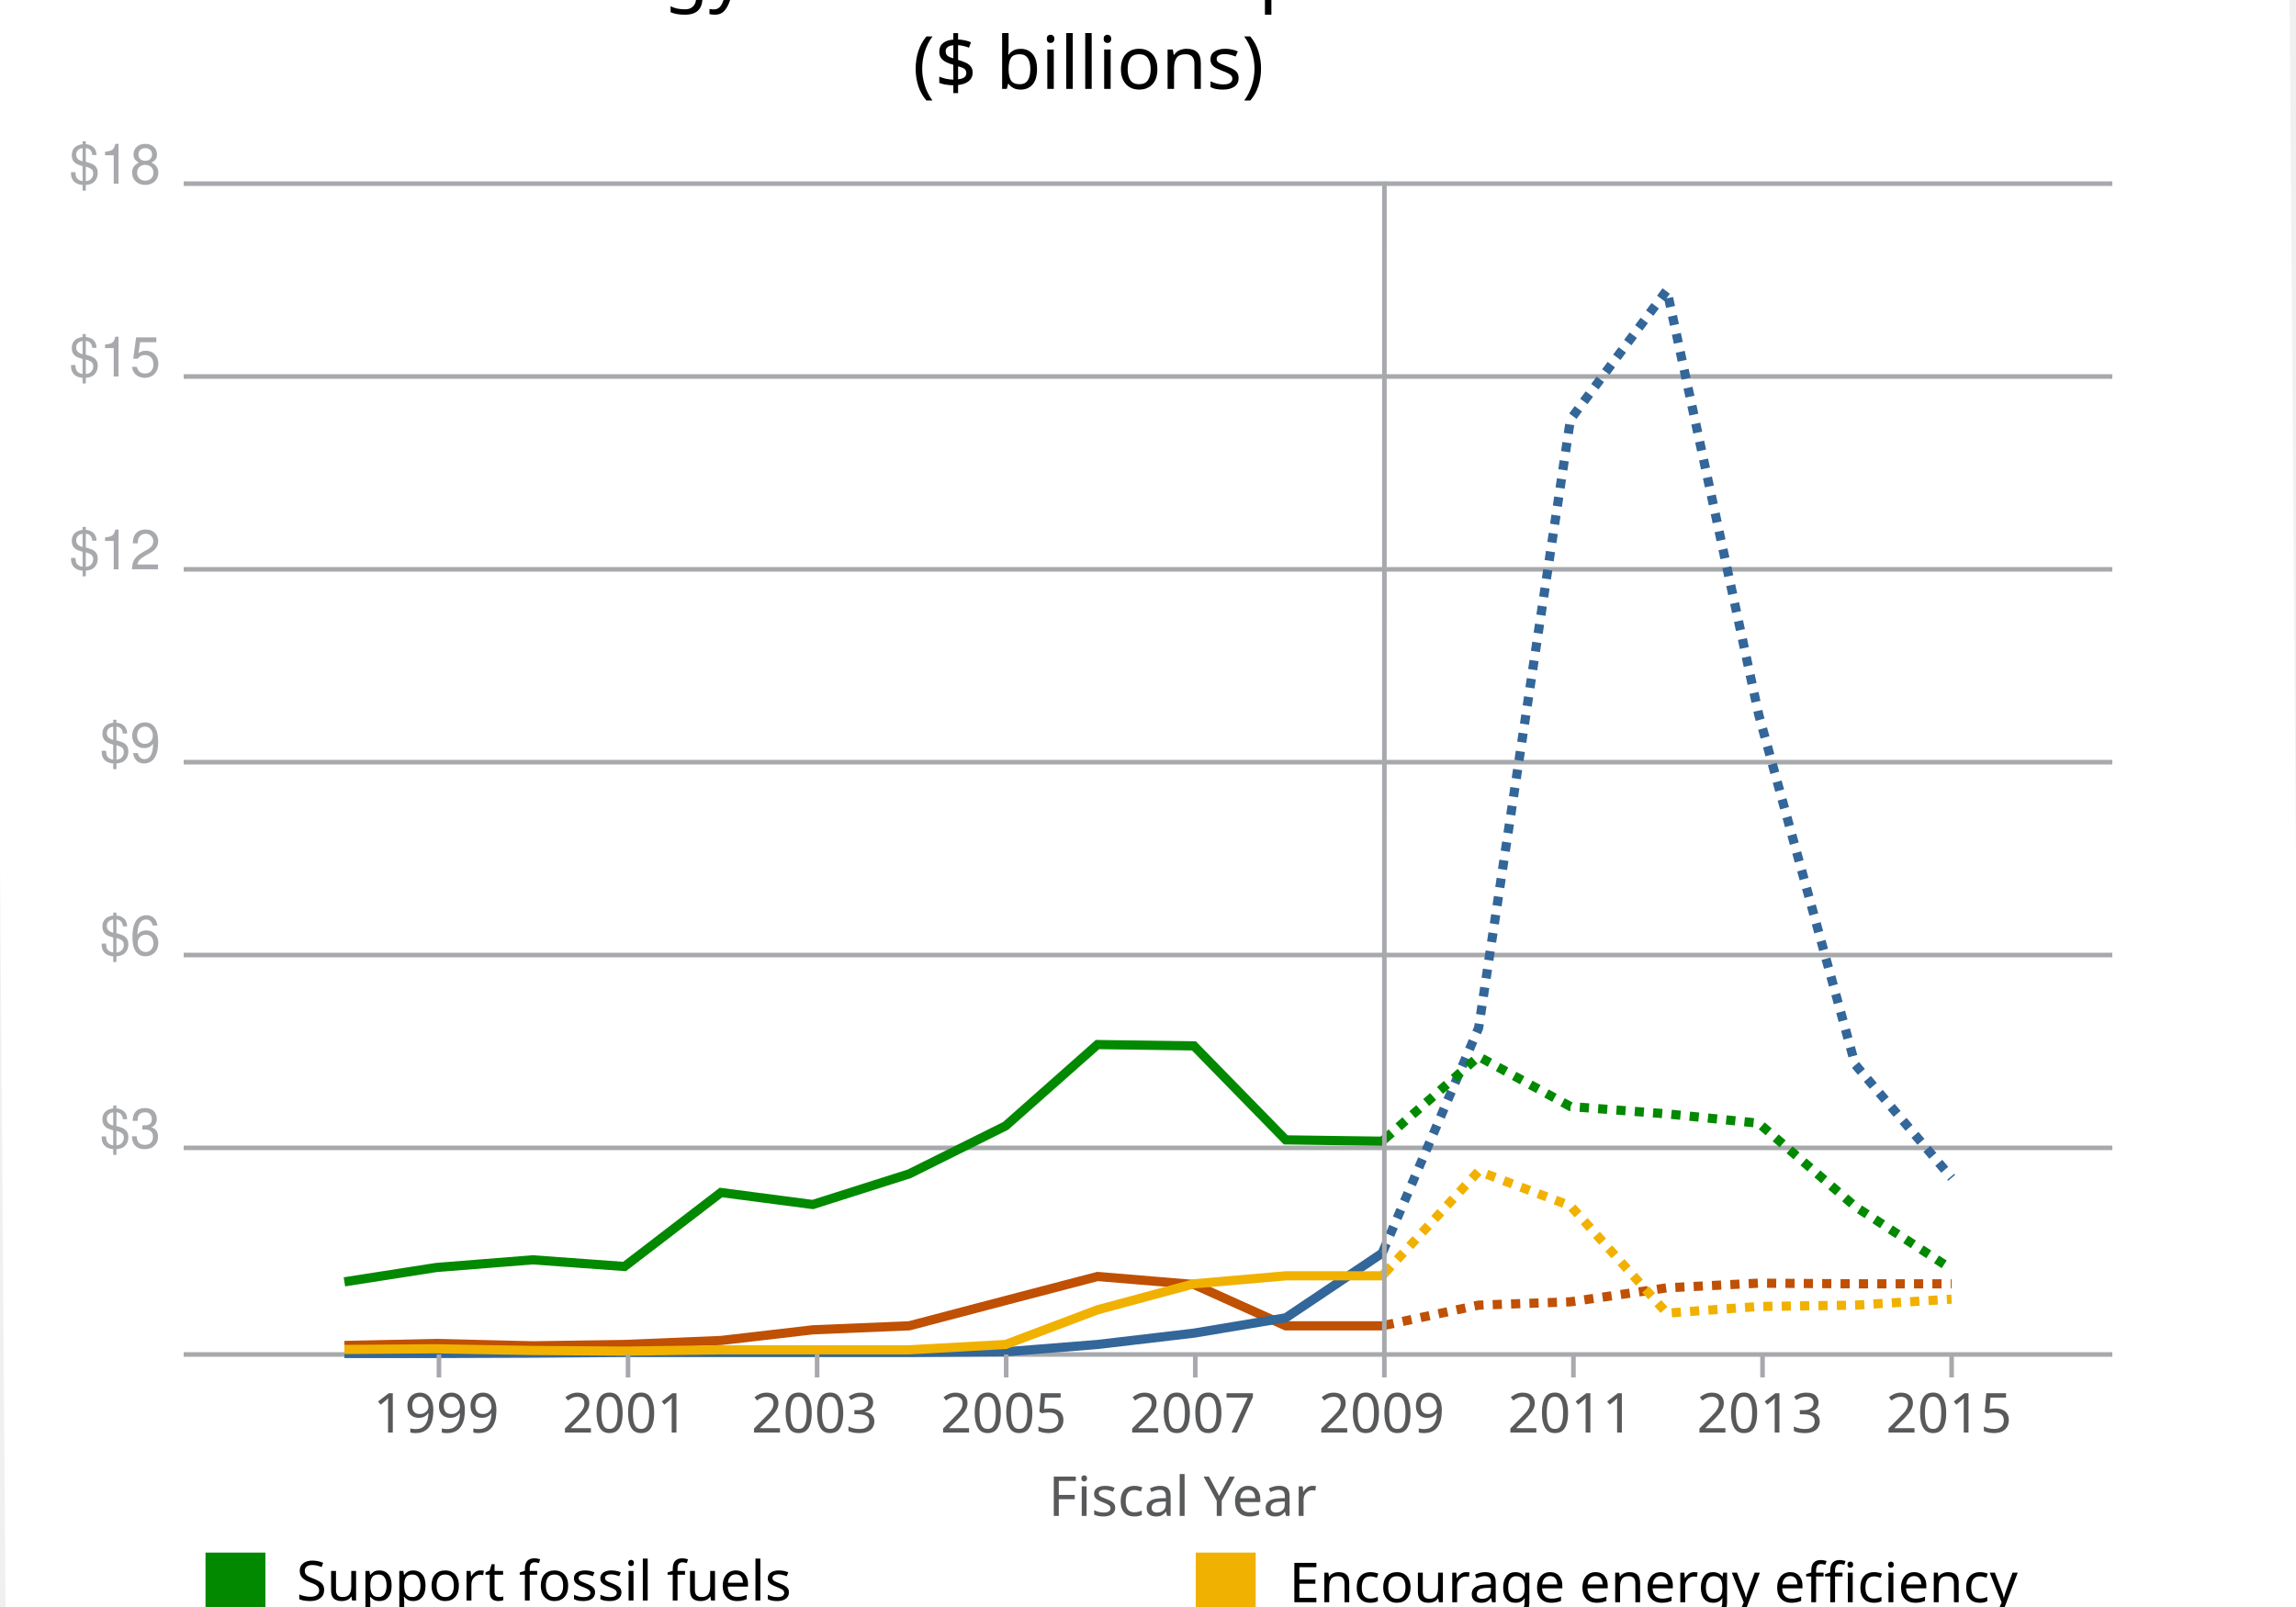
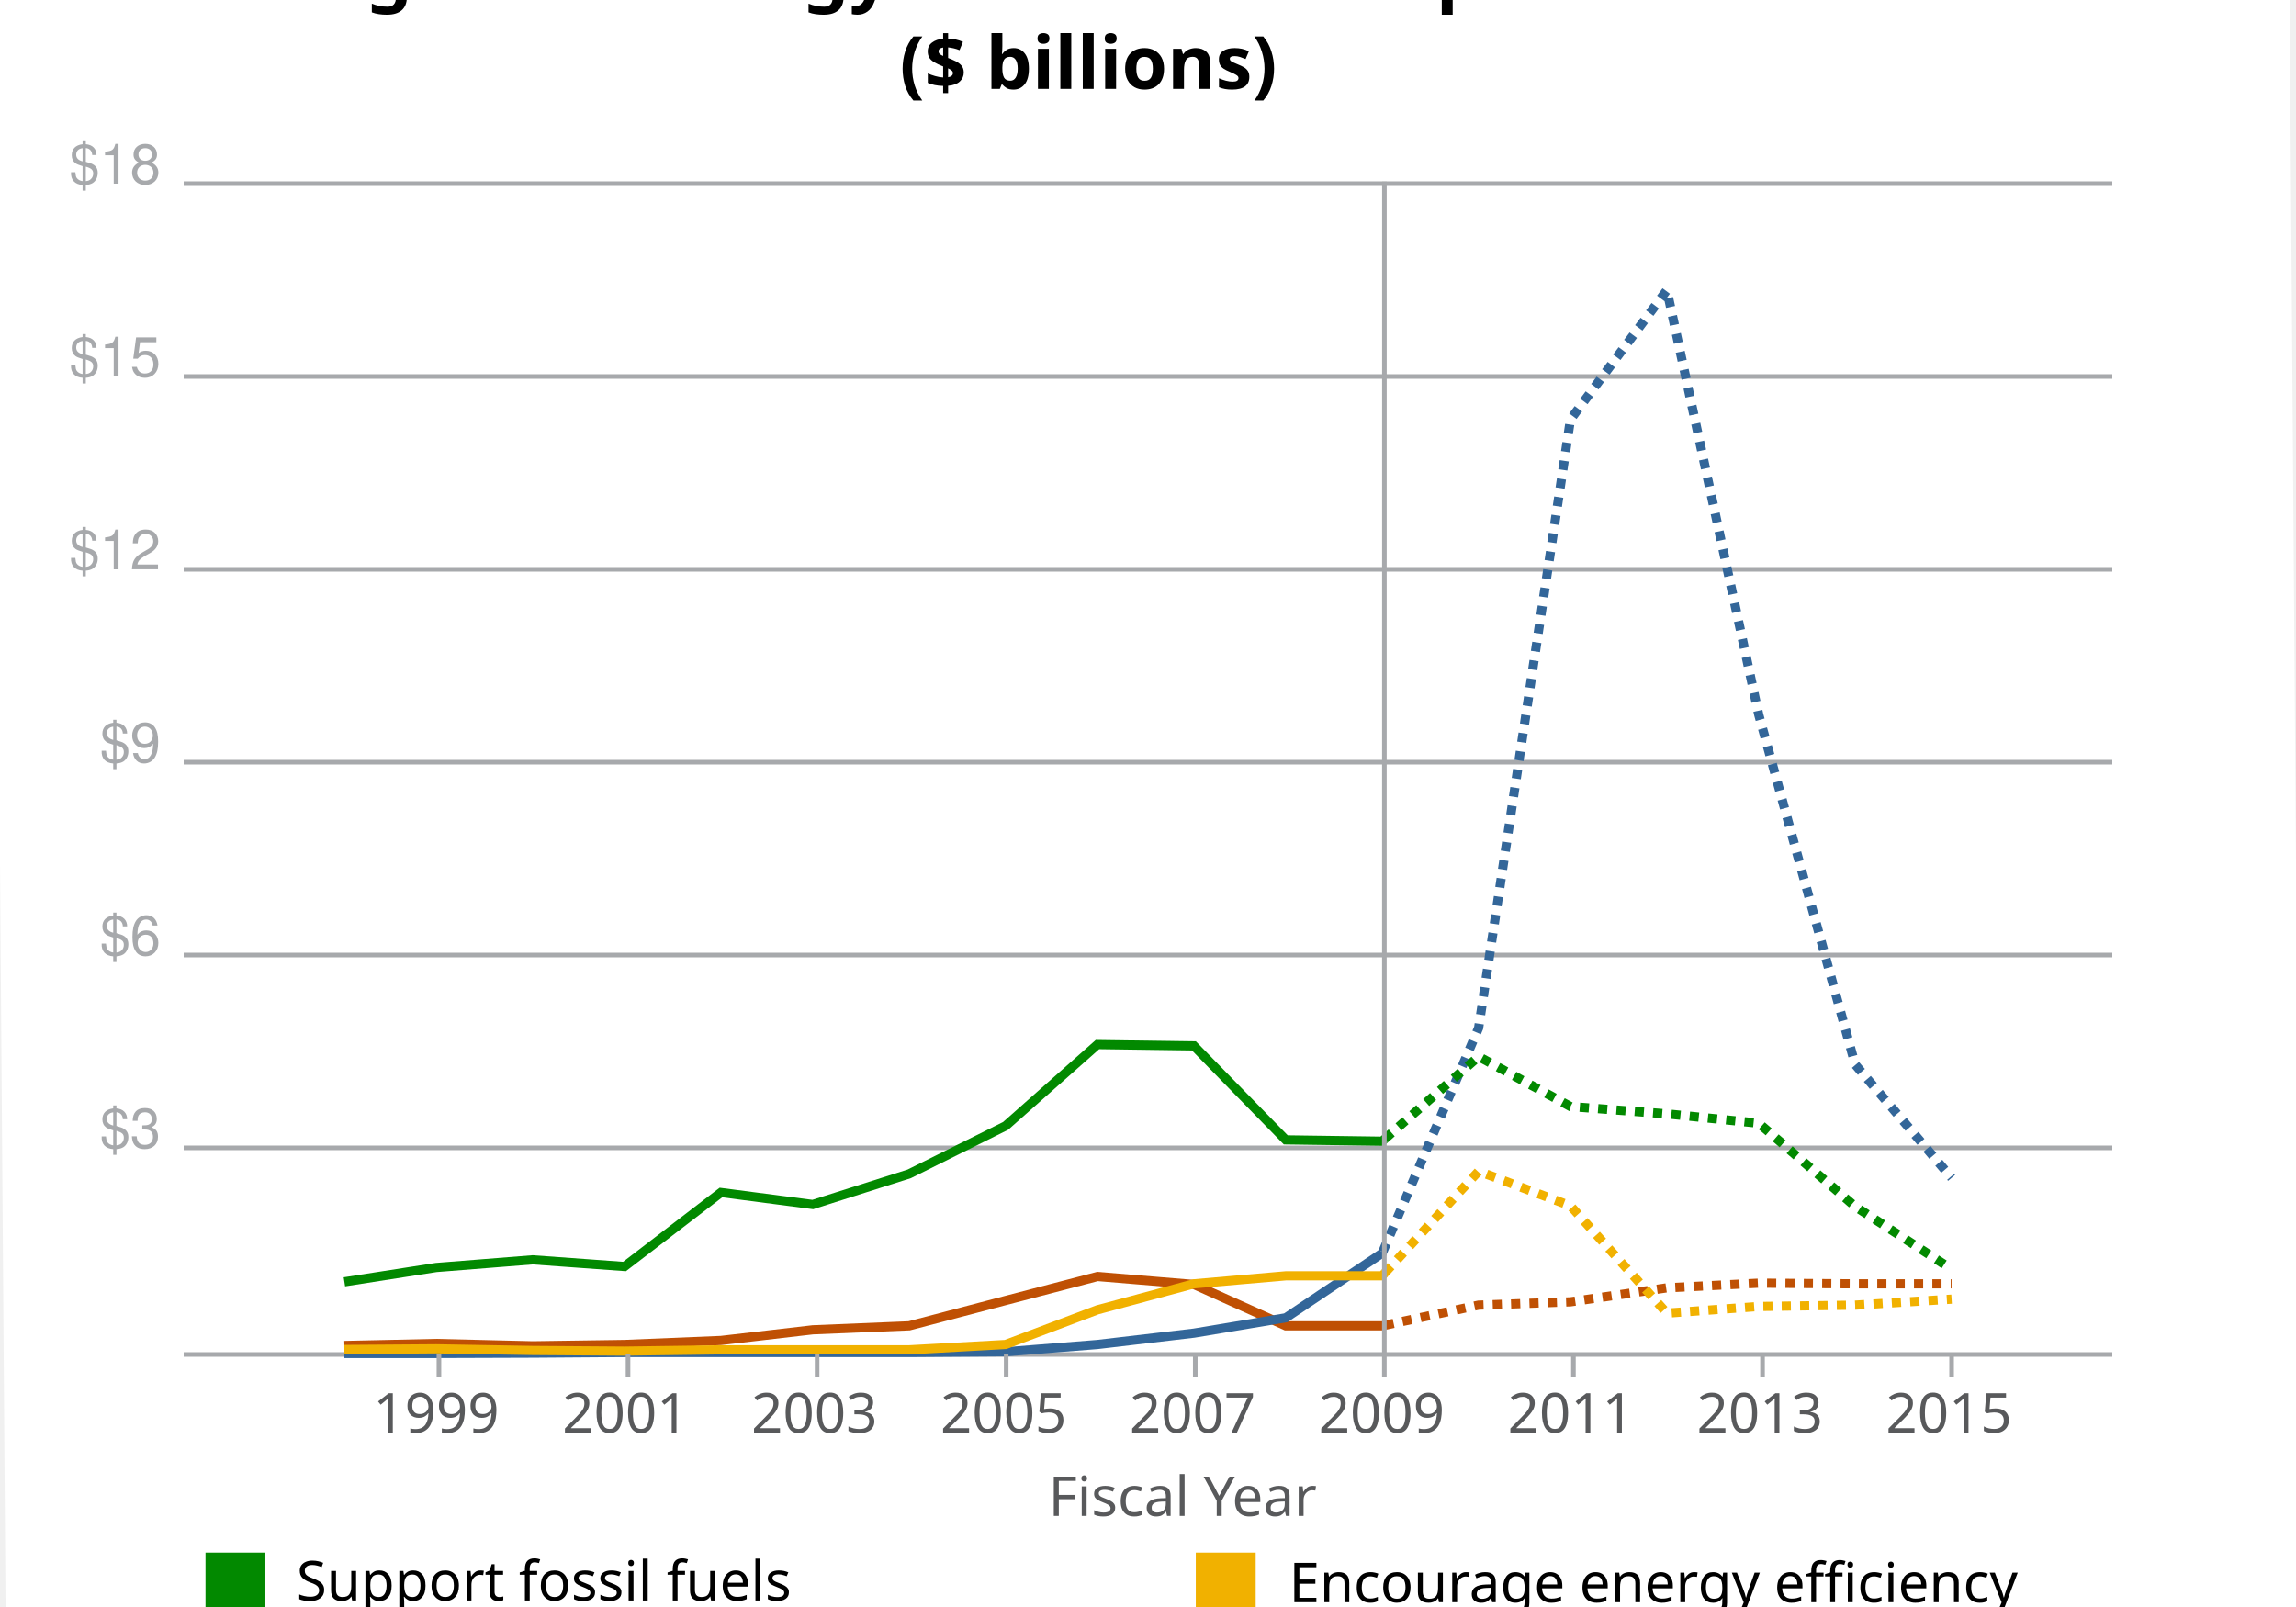
<svg xmlns="http://www.w3.org/2000/svg" height="350" version="1.1" width="500" id="svg2">
  <defs id="defs93">
    </defs>
  <style type="text/css" id="style4">
		

.x-axis-path, .y-gridline, .x-notch { fill:none; stroke: #a7a9ac; stroke-width:1; }



.y-gridline { stroke-width: 1; }

.y-axis-path, .y-axis-path2, .x-notch-left, .x-notch-right { display: none;}



.x-axis-label, .data-point-label {font-size: 12px; font-weight:normal; font-family: sans-serif; fill: #58595b; text-anchor:middle;}

.y-axis-label {font-size: 12px; font-family: helvetica; fill: #a7a9ac; text-anchor:end;}



.series-1-line { fill: none; stroke: #bf5004; stroke-width:2; }



.series-2-line { fill: none; stroke: #336699; stroke-width: 2;}

	</style>
  <rect height="416.224" width="500" x="-1.401" y="-20.175" id="rect6" style="fill:#ffffff" transform="matrix(1,0,0.00745681,0.9999722,0,0)" />
  <g id="x_axis" class="x-axis" transform="translate(40,40)">
    <path style="fill:none;stroke:#a7a9ac;stroke-width:1" id="path10" d="m 0,255 420,0" class="x-axis-path" />
    <path style="display:none" id="path12" d="M 0,255" class="x-notch-left" />
    <path style="display:none" id="path14" d="M 420,255" class="x-notch-right" />
  </g>
  <g id="y_axis" class="y-axis" transform="translate(40,40)">
    <path style="display:none" id="path17" d="M 0,255 0,0" class="y-axis-path" />
    <path id="path19" d="M 420,255 420,0" class="y-axis-path-2" />
    <path style="fill:none;stroke:#a7a9ac;stroke-width:1" id="path21" d="M 0,0 420,0" class="y-gridline" />
    <text style="font-size:12px;text-anchor:end;fill:#a7a9ac;font-family:helvetica" id="text23" y="0" x="-5" class="y-axis-label">$18</text>
    <path style="fill:none;stroke:#a7a9ac;stroke-width:1" id="path25" d="m 0,42 420,0" class="y-gridline" />
    <text style="font-size:12px;text-anchor:end;fill:#a7a9ac;font-family:helvetica" id="text27" y="42" x="-5" class="y-axis-label">$15</text>
    <path style="fill:none;stroke:#a7a9ac;stroke-width:1" id="path29" d="m 0,84 420,0" class="y-gridline" />
    <text style="font-size:12px;text-anchor:end;fill:#a7a9ac;font-family:helvetica" id="text31" y="84" x="-5" class="y-axis-label">$12</text>
    <path style="fill:none;stroke:#a7a9ac;stroke-width:1" id="path33" d="m 0,126 420,0" class="y-gridline" />
    <text style="font-size:12px;text-anchor:end;fill:#a7a9ac;font-family:helvetica" id="text35" y="126" x="-5" class="y-axis-label">$9</text>
    <path style="fill:none;stroke:#a7a9ac;stroke-width:1" id="path37" d="m 0,168 420,0" class="y-gridline" />
    <text style="font-size:12px;text-anchor:end;fill:#a7a9ac;font-family:helvetica" id="text39" y="168" x="-5" class="y-axis-label">$6</text>
    <path style="fill:none;stroke:#a7a9ac;stroke-width:1" id="path41" d="m 0,210 420,0" class="y-gridline" />
    <text style="font-size:12px;text-anchor:end;fill:#a7a9ac;font-family:helvetica" id="text43" y="210" x="-5" class="y-axis-label">$3</text>
  </g>
  <g id="g45" transform="translate(40,40)" style="fill:none;stroke:#000000;stroke-opacity:1">
    <path style="fill:none;stroke:#bf5004;stroke-width:2;stroke-opacity:1;fill-opacity:1;stroke-miterlimit:4;stroke-dasharray:2,2;stroke-dashoffset:0" d="M 301.534 288.644 L 322 284.258 L 342 283.532 L 363 280.484 L 383 279.468 L 404 279.613 L 425 279.613 " id="path3801" transform="translate(-40,-40)" />
    <path style="fill:none;stroke:#bf5004;stroke-width:2;stroke-opacity:1;fill-opacity:1" d="M 75 293.04 L 95 292.605 L 116 293.113 L 136 292.823 L 157 291.952 L 177 289.629 L 198 288.758 L 219 283.242 L 239 278.016 L 260 279.758 L 280 288.758 L 301 288.758 L 301.534 288.644 " id="path47" transform="translate(-40,-40)" />
    <path style="fill:none;stroke:#336699;stroke-width:2;stroke-opacity:1;fill-opacity:1;stroke-miterlimit:4;stroke-dasharray:2,2;stroke-dashoffset:0" d="M 301.11 272.679 L 322 223.872 L 342 91.343 L 363 63.182 L 383 155.648 L 404 231.856 L 425 256.533 " id="path3786" transform="translate(-40,-40)" />
    <path style="fill:none;stroke:#336699;stroke-width:2;stroke-opacity:1;fill-opacity:1" d="M 75 294.782 L 95 294.782 L 116 294.71 L 136 294.565 L 157 294.565 L 177 294.565 L 198 294.565 L 219 294.419 L 239 292.823 L 260 290.355 L 280 287.016 L 301 272.936 L 301.11 272.679 " id="path49" transform="translate(-40,-40)" />
    <path style="fill:none;stroke:#f1b100;stroke-opacity:1;stroke-width:2;stroke-miterlimit:4;stroke-dasharray:2,2;fill-opacity:1;stroke-dashoffset:0" d="M 301.57 277.253 L 322 255.081 L 342 262.63 L 363 286 L 383 284.549 L 404 284.258 L 425 282.952 " id="path3796" transform="translate(-40,-40)" />
    <path style="fill:none;stroke:#f1b100;stroke-opacity:1;stroke-width:2;stroke-miterlimit:4;stroke-dasharray:none;fill-opacity:1" d="M 75 293.911 L 95 293.766 L 116 294.129 L 136 294.274 L 157 293.984 L 177 293.984 L 198 293.984 L 219 292.823 L 239 285.274 L 260 279.613 L 280 277.871 L 301 277.871 L 301.57 277.253 " id="path51" transform="translate(-40,-40)" />
    <path style="fill:none;stroke:#028900;stroke-opacity:1;stroke-width:2;stroke-miterlimit:4;stroke-dasharray:2,2;fill-opacity:1;stroke-dashoffset:0" d="M 301.566 248.053 L 322 230.114 L 342 241.001 L 363 242.598 L 383 244.63 L 404 262.775 L 425 276.42 " id="path3791" transform="translate(-40,-40)" />
    <path style="fill:none;stroke:#028900;stroke-opacity:1;stroke-width:2;stroke-miterlimit:4;stroke-dasharray:none;fill-opacity:1" d="M 75 279.178 L 95 276.057 L 116 274.387 L 136 275.839 L 157 259.726 L 177 262.339 L 198 255.662 L 219 245.211 L 239 227.501 L 260 227.792 L 280 248.259 L 301 248.549 L 301.566 248.053 " id="path53" transform="translate(-40,-40)" />
  </g>
  <text style="font-size:12px;font-weight:normal;text-anchor:middle;fill:#58595b;font-family:sans-serif" id="text55" y="312" x="95" class="x-axis-label">1999</text>
  <path style="fill:none;stroke:#a7a9ac;stroke-width:1" id="path57" d="m 95.588,295 0,5" class="x-notch" />
  <text style="font-size:12px;font-weight:normal;text-anchor:middle;fill:#58595b;font-family:sans-serif" id="text59" y="312" x="136.176" class="x-axis-label">2001</text>
  <path style="fill:none;stroke:#a7a9ac;stroke-width:1" id="path61" d="m 136.765,295 0,5" class="x-notch" />
  <text style="font-size:12px;font-weight:normal;text-anchor:middle;fill:#58595b;font-family:sans-serif" id="text63" y="312" x="177.353" class="x-axis-label">2003</text>
  <path style="fill:none;stroke:#a7a9ac;stroke-width:1" id="path65" d="m 177.941,295 0,5" class="x-notch" />
  <text style="font-size:12px;font-weight:normal;text-anchor:middle;fill:#58595b;font-family:sans-serif" id="text67" y="312" x="218.529" class="x-axis-label">2005</text>
  <path style="fill:none;stroke:#a7a9ac;stroke-width:1" id="path69" d="m 219.118,295 0,5" class="x-notch" />
  <text style="font-size:12px;font-weight:normal;text-anchor:middle;fill:#58595b;font-family:sans-serif" id="text71" y="312" x="259.706" class="x-axis-label">2007</text>
  <path style="fill:none;stroke:#a7a9ac;stroke-width:1" id="path73" d="m 260.294,295 0,5" class="x-notch" />
  <text style="font-size:12px;font-weight:normal;text-anchor:middle;fill:#58595b;font-family:sans-serif" id="text75" y="312" x="300.882" class="x-axis-label">2009</text>
  <path style="fill:none;stroke:#a7a9ac;stroke-width:1" id="path77" d="M 301.486,39.56 301.471,300" class="x-notch" />
  <text style="font-size:12px;font-weight:normal;text-anchor:middle;fill:#58595b;font-family:sans-serif" id="text79" y="312" x="342.059" class="x-axis-label">2011</text>
  <path style="fill:none;stroke:#a7a9ac;stroke-width:1" id="path81" d="m 342.647,295 0,5" class="x-notch" />
  <text style="font-size:12px;font-weight:normal;text-anchor:middle;fill:#58595b;font-family:sans-serif" id="text83" y="312" x="383.235" class="x-axis-label">2013</text>
  <path style="fill:none;stroke:#a7a9ac;stroke-width:1" id="path85" d="m 383.824,295 0,5" class="x-notch" />
  <text style="font-size:12px;font-weight:normal;text-anchor:middle;fill:#58595b;font-family:sans-serif" id="text87" y="312" x="424.412" class="x-axis-label">2015</text>
  <path style="fill:none;stroke:#a7a9ac;stroke-width:1" id="path89" d="m 425,295 0,5" class="x-notch" />
  <g id="g3873" transform="translate(-169.3931,346.6259)">
    <g id="g3800" transform="translate(130.6693,-334.1304)">
      <rect style="fill:#028900;fill-opacity:1;stroke:none" id="rect3675" width="13.043" height="13.043" x="83.478" y="325.652" />
      <rect style="fill:#336699;fill-opacity:1;stroke:none" id="rect3675-3" width="13.043" height="13.043" x="83.478" y="341.739" />
      <text xml:space="preserve" style="font-size:12px;font-style:normal;font-weight:normal;fill:#000000;fill-opacity:1;stroke:none;font-family:sans;-inkscape-font-specification:sans" x="103.284" y="336.087" id="text3739">
        <tspan id="tspan3741" x="103.284" y="336.087">Support fossil fuels</tspan>
      </text>
      <text xml:space="preserve" style="font-size:12px;font-style:normal;font-weight:normal;fill:#000000;fill-opacity:1;stroke:none;font-family:sans;-inkscape-font-specification:sans" x="104.368" y="352.361" id="text3739-3">
        <tspan x="104.368" y="352.361" id="tspan2885">Support renewable and </tspan>
        <tspan x="104.368" y="367.361" id="tspan2889">alternative fuels</tspan>
        <tspan x="104.368" y="382.361" id="tspan3790" />
      </text>
    </g>
    <rect y="-8.478" x="429.8" height="13.043" width="13.043" id="rect3675-5" style="fill:#f1b100;fill-opacity:1;stroke:none" />
    <rect y="23.609" x="429.8" height="13.043" width="13.043" id="rect3675-1" style="fill:#bf5004;fill-opacity:1;stroke:none" />
    <text id="text3739-1" y="2.33" x="450.11" style="font-size:12px;font-style:normal;font-weight:normal;fill:#000000;fill-opacity:1;stroke:none;font-family:sans;-inkscape-font-specification:sans" xml:space="preserve">
      <tspan y="2.33" x="450.11" id="tspan3741-2">Encourage energy efficiency </tspan>
      <tspan id="tspan2881" y="17.33" x="450.11">or conservation</tspan>
    </text>
    <text id="text3739-4" y="34.604" x="449.606" style="font-size:12px;font-style:normal;font-weight:normal;fill:#000000;fill-opacity:1;stroke:none;font-family:sans;-inkscape-font-specification:sans" xml:space="preserve">
      <tspan y="34.604" x="449.606" id="tspan3741-7">Multi-use</tspan>
    </text>
  </g>
-   <text xml:space="preserve" style="font-size:16px;font-style:normal;font-weight:normal;text-align:center;text-anchor:middle;fill:#000000;fill-opacity:1;stroke:none;font-family:sans;-inkscape-font-specification:sans" x="243.25" y="-0.643" id="text3890">
-     <tspan id="tspan3892" x="243.25" y="-0.643">Energy Related Tax Expenditures</tspan>
+   <text xml:space="preserve" style="font-size:16px;font-style:normal;font-weight:bold;text-align:center;text-anchor:middle;fill:#000000;fill-opacity:1;stroke:none;font-family:sans;-inkscape-font-specification:Andale Mono Bold" x="243.25" y="-0.643" id="text3890">
+     <tspan id="tspan3892" x="243.25" y="-0.643">Figure 1: Energy Related Tax Expenditures</tspan>
    <tspan x="243.25" y="19.357" id="tspan3894">($ billions)</tspan>
  </text>
  <text class="x-axis-label" x="257.542" y="330.161" id="text57-6" style="font-size:12px;font-weight:normal;text-anchor:middle;fill:#58595b;font-family:sans-serif">Fiscal Year</text>
</svg>
